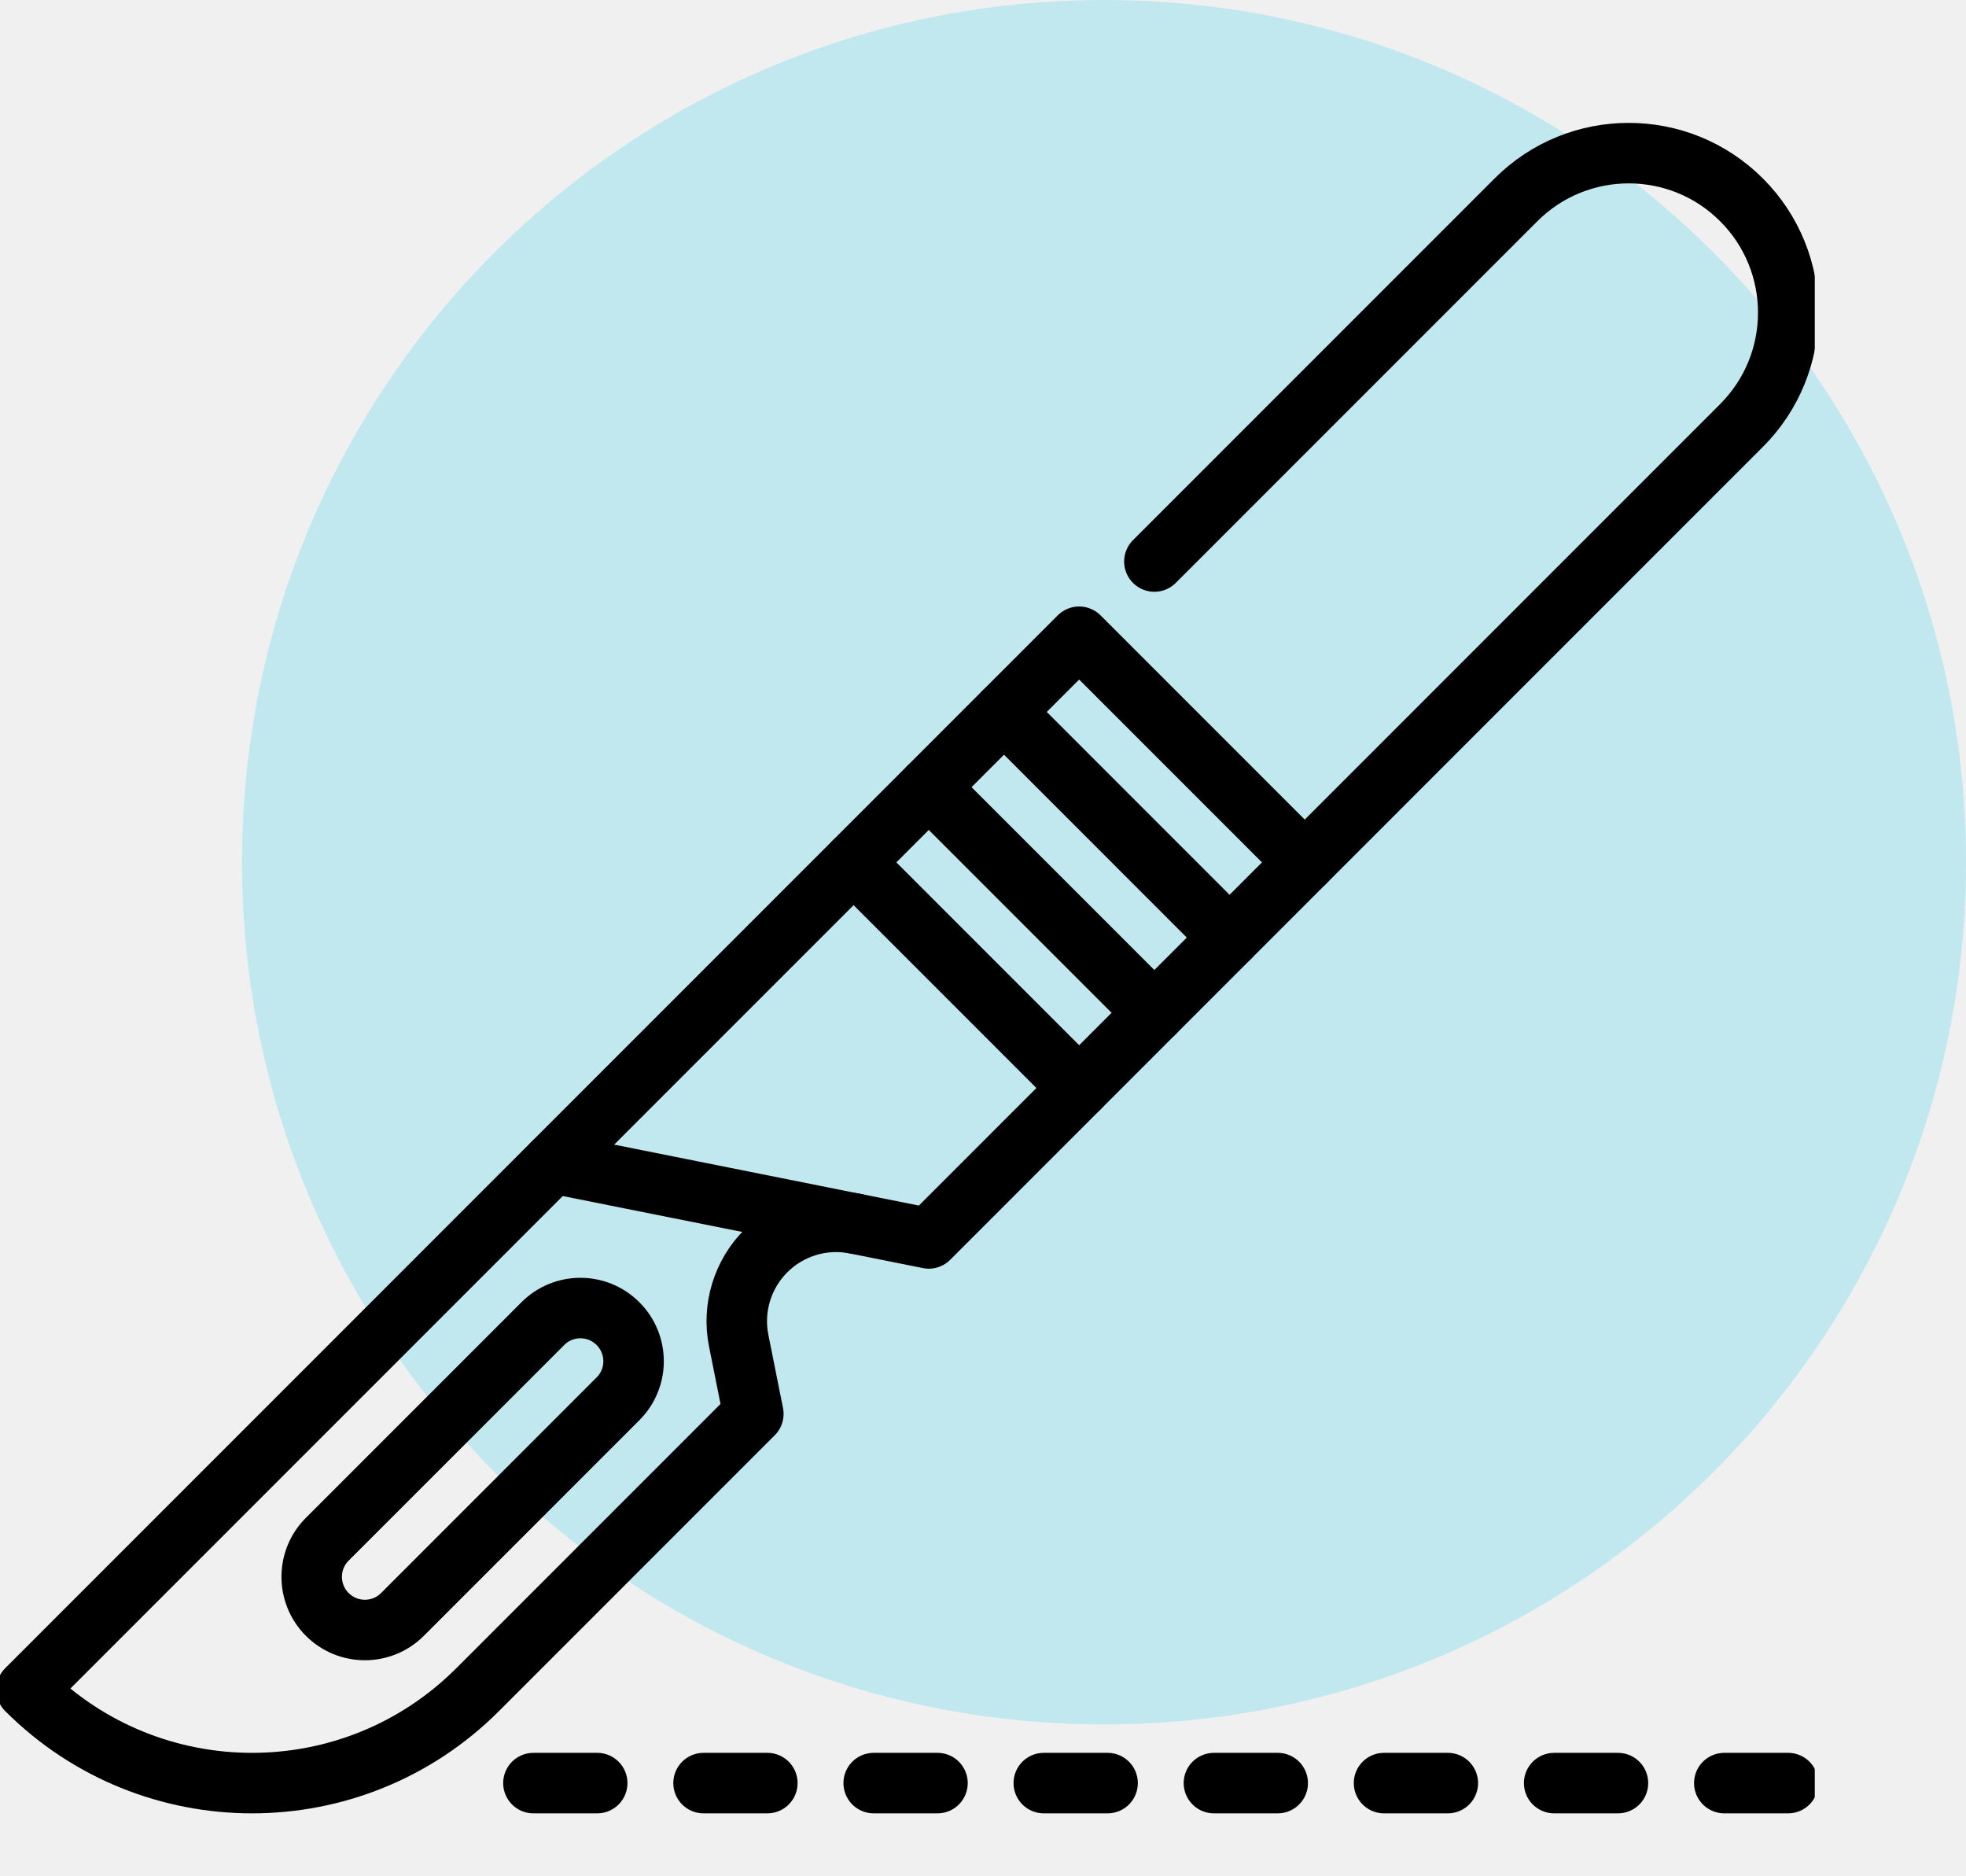
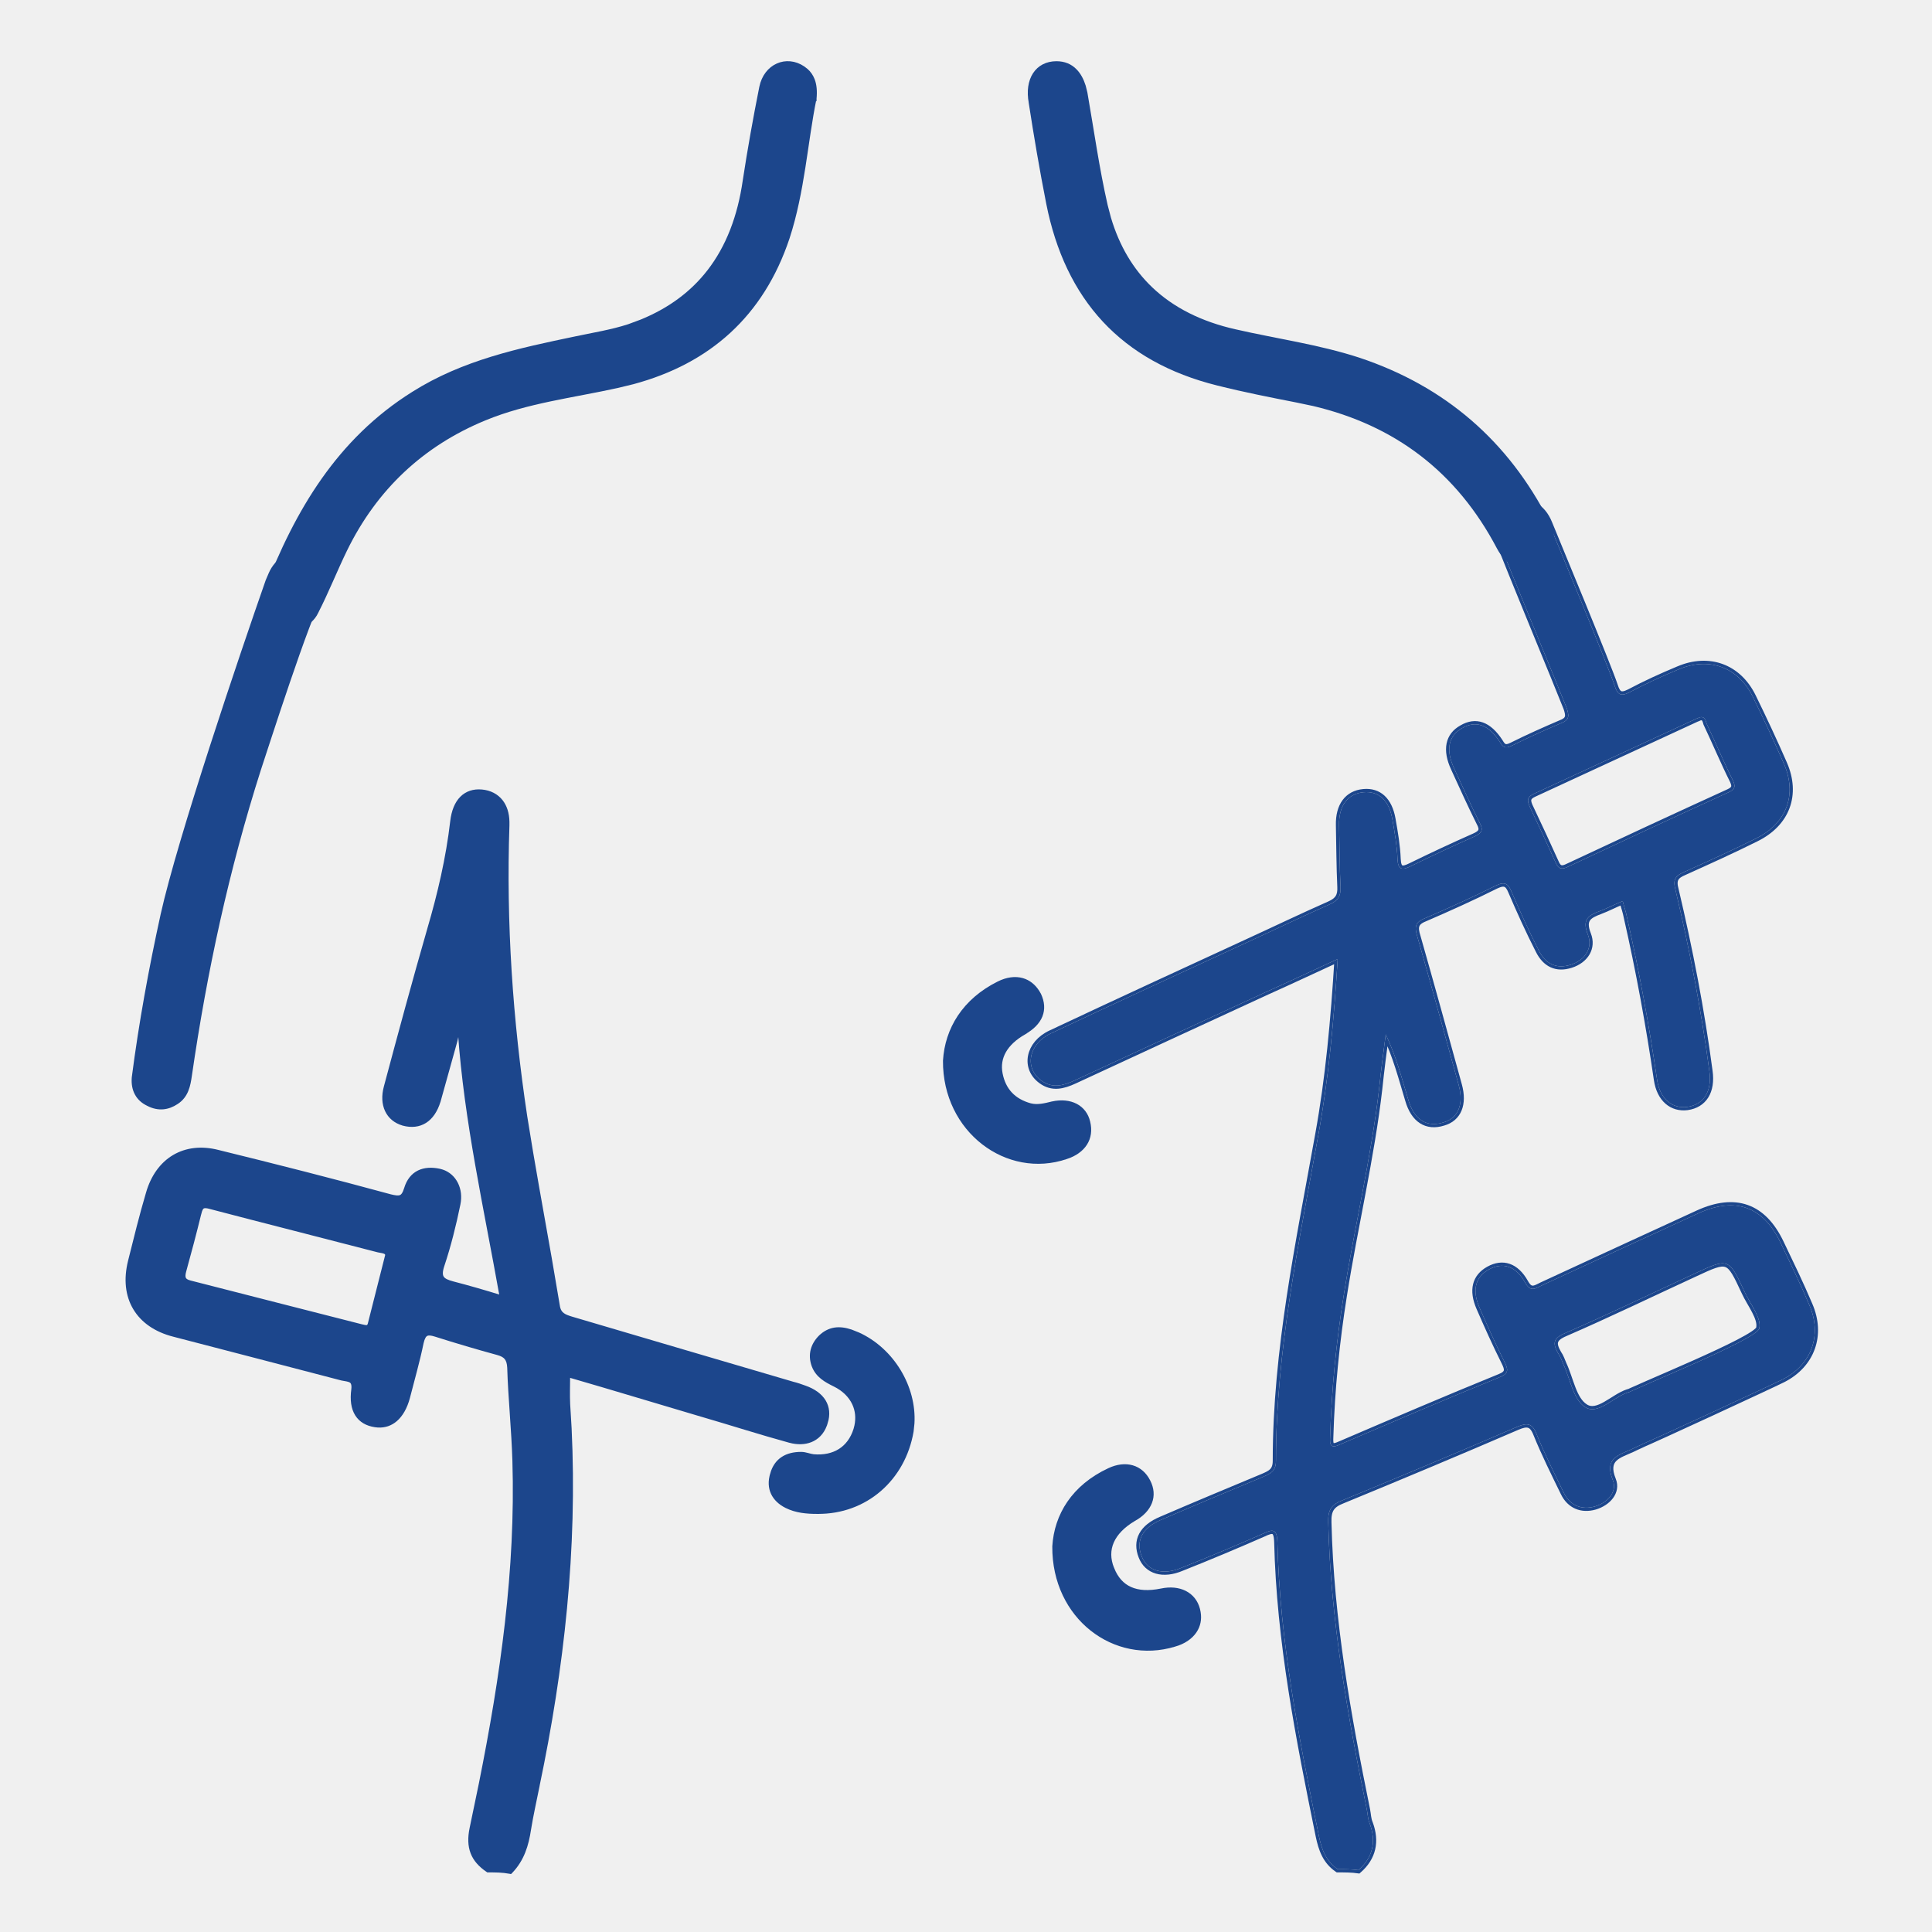
- <svg xmlns="http://www.w3.org/2000/svg" width="65" height="62" viewBox="0 0 65 62" fill="none">
-   <circle cx="36.5" cy="28.5" r="28.5" fill="#07ccec" fill-opacity="0.2" />
-   <mask id="mask0_12_480" style="mask-type:luminance" maskUnits="userSpaceOnUse" x="0" y="2" width="60" height="60">
-     <path d="M0 2H60V62H0V2Z" fill="white" />
+ <svg xmlns="http://www.w3.org/2000/svg" width="60" height="60" viewBox="0 0 60 60" fill="none">
+   <mask id="path-1-outside-1_167_346" maskUnits="userSpaceOnUse" x="31.011" y="14.619" width="26" height="44" fill="black">
+     <rect fill="white" x="31.011" y="14.619" width="26" height="44" />
+     <path d="M41.543 58.049C41.177 57.801 41.045 57.435 40.958 57.011C40.343 53.997 39.743 50.968 39.67 47.881C39.656 47.472 39.524 47.486 39.217 47.633C38.383 47.998 37.549 48.349 36.7 48.686C36.115 48.935 35.632 48.788 35.457 48.335C35.266 47.852 35.471 47.442 36.071 47.194C37.124 46.74 38.178 46.301 39.231 45.862C39.465 45.76 39.626 45.687 39.626 45.365C39.626 41.941 40.343 38.591 40.943 35.241C41.265 33.47 41.426 31.671 41.543 29.784C40.782 30.135 40.065 30.471 39.348 30.793C37.344 31.715 35.354 32.636 33.364 33.558C33.013 33.719 32.677 33.807 32.34 33.558C31.799 33.163 31.945 32.417 32.633 32.095C34.652 31.144 36.686 30.208 38.719 29.271C39.582 28.876 40.431 28.467 41.294 28.086C41.557 27.969 41.645 27.823 41.631 27.545C41.601 26.901 41.601 26.272 41.587 25.628C41.572 25.029 41.85 24.648 42.347 24.604C42.816 24.561 43.138 24.853 43.24 25.438C43.313 25.848 43.386 26.272 43.401 26.682C43.416 27.018 43.547 27.033 43.811 26.901C44.469 26.579 45.127 26.272 45.786 25.98C46.02 25.877 46.078 25.775 45.947 25.541C45.669 24.985 45.42 24.429 45.157 23.858C44.893 23.288 44.981 22.849 45.405 22.615C45.83 22.366 46.225 22.498 46.576 23.039C46.678 23.215 46.751 23.258 46.956 23.156C47.453 22.907 47.98 22.673 48.492 22.454C48.756 22.351 48.726 22.205 48.653 21.985C48.39 21.312 46.824 17.538 46.576 16.865C46.371 16.309 46.532 15.841 46.985 15.68C47.453 15.504 47.892 15.709 48.112 16.265C48.375 16.909 49.926 20.64 50.145 21.298C50.233 21.576 50.336 21.634 50.599 21.503C51.096 21.239 51.609 21.005 52.135 20.786C53.072 20.391 53.979 20.713 54.432 21.634C54.769 22.322 55.091 23.01 55.398 23.712C55.822 24.677 55.486 25.57 54.535 26.038C53.803 26.404 53.057 26.74 52.311 27.077C52.033 27.194 51.945 27.311 52.033 27.633C52.472 29.491 52.837 31.378 53.086 33.266C53.174 33.895 52.911 34.304 52.399 34.377C51.93 34.436 51.55 34.129 51.462 33.529C51.214 31.832 50.906 30.149 50.526 28.481C50.497 28.32 50.438 28.16 50.394 27.984C50.145 28.086 49.926 28.203 49.692 28.291C49.341 28.423 49.121 28.54 49.312 29.023C49.472 29.432 49.238 29.813 48.785 29.959C48.331 30.105 47.995 29.93 47.79 29.52C47.483 28.92 47.205 28.306 46.941 27.691C46.839 27.443 46.737 27.369 46.459 27.501C45.727 27.867 44.981 28.203 44.235 28.525C43.942 28.642 43.928 28.803 44.015 29.081C44.454 30.617 44.879 32.168 45.303 33.704C45.464 34.29 45.288 34.728 44.82 34.86C44.308 35.021 43.913 34.772 43.737 34.158C43.533 33.485 43.357 32.797 43.035 32.124C42.962 32.68 42.889 33.236 42.83 33.807C42.582 35.958 42.07 38.079 41.733 40.215C41.499 41.678 41.353 43.141 41.309 44.619C41.294 44.882 41.323 44.999 41.631 44.853C43.269 44.151 44.908 43.448 46.561 42.775C46.868 42.658 46.839 42.526 46.722 42.292C46.444 41.736 46.195 41.181 45.947 40.61C45.712 40.069 45.815 39.659 46.239 39.425C46.663 39.191 47.073 39.308 47.366 39.834C47.527 40.127 47.673 40.025 47.878 39.922C49.487 39.176 51.111 38.43 52.735 37.684C53.891 37.157 54.754 37.464 55.295 38.591C55.603 39.235 55.91 39.864 56.188 40.522C56.597 41.459 56.261 42.38 55.369 42.834C54.959 43.039 51.331 44.717 50.906 44.892C50.438 45.082 50.014 44.892 49.824 44.453C49.648 44.044 49.809 43.648 50.233 43.4C50.277 43.37 50.336 43.37 50.38 43.341C50.731 43.122 54.564 41.605 54.637 41.254C54.71 40.932 54.359 40.508 54.184 40.127C53.686 39.059 53.686 39.059 52.618 39.557C51.287 40.171 49.955 40.815 48.609 41.4C48.229 41.561 48.214 41.722 48.39 42.029C48.463 42.132 48.507 42.263 48.551 42.366C48.77 42.834 48.858 43.463 49.224 43.697C49.619 43.96 50.102 43.39 50.555 43.243C51.053 43.083 51.448 43.243 51.638 43.682C51.813 44.092 51.667 44.487 51.228 44.736C51.053 44.838 50.862 44.911 50.687 44.999C50.277 45.189 49.809 45.277 50.087 45.965C50.233 46.33 49.926 46.667 49.531 46.784C49.121 46.901 48.756 46.755 48.565 46.36C48.273 45.76 47.966 45.145 47.717 44.531C47.585 44.194 47.424 44.18 47.117 44.311C45.318 45.087 43.503 45.848 41.689 46.594C41.353 46.725 41.236 46.886 41.25 47.281C41.323 50.31 41.85 53.265 42.45 56.206C42.479 56.352 42.479 56.498 42.538 56.63C42.743 57.186 42.64 57.684 42.187 58.079C41.982 58.049 41.762 58.049 41.543 58.049ZM52.779 22.278C52.75 22.293 52.721 22.307 52.677 22.322C50.994 23.097 49.326 23.873 47.644 24.648C47.453 24.736 47.41 24.824 47.497 25.029C47.775 25.614 48.053 26.214 48.317 26.799C48.404 27.004 48.522 27.004 48.697 26.916C50.35 26.14 52.018 25.365 53.686 24.604C53.876 24.517 53.906 24.429 53.818 24.239C53.525 23.653 53.276 23.053 52.998 22.468C52.969 22.366 52.94 22.234 52.779 22.278Z" />
  </mask>
-   <g mask="url(#mask0_12_480)">
-     <path d="M10.82 53.364C11.507 54.05 12.62 54.05 13.306 53.364L20.432 46.237C21.119 45.551 21.119 44.438 20.432 43.752C19.746 43.065 18.633 43.065 17.947 43.752L10.82 50.878C10.134 51.564 10.134 52.677 10.82 53.364Z" stroke="black" stroke-width="2" stroke-miterlimit="10" stroke-linecap="round" stroke-linejoin="round" />
-     <path d="M18.278 38.449L30.708 40.935L57.578 14.064C59.638 12.004 59.638 8.665 57.578 6.606C55.519 4.547 52.18 4.547 50.121 6.606L38.166 18.561" stroke="black" stroke-width="2" stroke-miterlimit="10" stroke-linecap="round" stroke-linejoin="round" />
-     <path d="M35.679 35.963L28.221 28.505" stroke="black" stroke-width="2" stroke-miterlimit="10" stroke-linecap="round" stroke-linejoin="round" />
-     <path d="M38.165 33.477L30.707 26.019" stroke="black" stroke-width="2" stroke-miterlimit="10" stroke-linecap="round" stroke-linejoin="round" />
-     <path d="M40.651 30.99L33.194 23.532" stroke="black" stroke-width="2" stroke-miterlimit="10" stroke-linecap="round" stroke-linejoin="round" />
-     <path d="M43.137 28.505L35.679 21.047L0.877 55.85C4.995 59.969 11.673 59.969 15.792 55.85L24.907 46.735L24.423 44.315C24.208 43.239 24.545 42.125 25.322 41.349C26.098 40.572 27.211 40.235 28.288 40.45" stroke="black" stroke-width="2" stroke-miterlimit="10" stroke-linecap="round" stroke-linejoin="round" />
-     <path d="M17.636 58.939H19.745" stroke="black" stroke-width="2" stroke-miterlimit="10" stroke-linecap="round" stroke-linejoin="round" />
-     <path d="M23.261 58.939H25.37" stroke="black" stroke-width="2" stroke-miterlimit="10" stroke-linecap="round" stroke-linejoin="round" />
-     <path d="M28.886 58.939H30.995" stroke="black" stroke-width="2" stroke-miterlimit="10" stroke-linecap="round" stroke-linejoin="round" />
-     <path d="M34.51 58.939H36.619" stroke="black" stroke-width="2" stroke-miterlimit="10" stroke-linecap="round" stroke-linejoin="round" />
-     <path d="M40.135 58.939H42.244" stroke="black" stroke-width="2" stroke-miterlimit="10" stroke-linecap="round" stroke-linejoin="round" />
-     <path d="M45.759 58.939H47.868" stroke="black" stroke-width="2" stroke-miterlimit="10" stroke-linecap="round" stroke-linejoin="round" />
-     <path d="M51.384 58.939H53.493" stroke="black" stroke-width="2" stroke-miterlimit="10" stroke-linecap="round" stroke-linejoin="round" />
-     <path d="M57.009 58.939H59.118" stroke="black" stroke-width="2" stroke-miterlimit="10" stroke-linecap="round" stroke-linejoin="round" />
-   </g>
+   <path d="M41.543 58.049C41.177 57.801 41.045 57.435 40.958 57.011C40.343 53.997 39.743 50.968 39.67 47.881C39.656 47.472 39.524 47.486 39.217 47.633C38.383 47.998 37.549 48.349 36.7 48.686C36.115 48.935 35.632 48.788 35.457 48.335C35.266 47.852 35.471 47.442 36.071 47.194C37.124 46.74 38.178 46.301 39.231 45.862C39.465 45.76 39.626 45.687 39.626 45.365C39.626 41.941 40.343 38.591 40.943 35.241C41.265 33.47 41.426 31.671 41.543 29.784C40.782 30.135 40.065 30.471 39.348 30.793C37.344 31.715 35.354 32.636 33.364 33.558C33.013 33.719 32.677 33.807 32.34 33.558C31.799 33.163 31.945 32.417 32.633 32.095C34.652 31.144 36.686 30.208 38.719 29.271C39.582 28.876 40.431 28.467 41.294 28.086C41.557 27.969 41.645 27.823 41.631 27.545C41.601 26.901 41.601 26.272 41.587 25.628C41.572 25.029 41.85 24.648 42.347 24.604C42.816 24.561 43.138 24.853 43.24 25.438C43.313 25.848 43.386 26.272 43.401 26.682C43.416 27.018 43.547 27.033 43.811 26.901C44.469 26.579 45.127 26.272 45.786 25.98C46.02 25.877 46.078 25.775 45.947 25.541C45.669 24.985 45.42 24.429 45.157 23.858C44.893 23.288 44.981 22.849 45.405 22.615C45.83 22.366 46.225 22.498 46.576 23.039C46.678 23.215 46.751 23.258 46.956 23.156C47.453 22.907 47.98 22.673 48.492 22.454C48.756 22.351 48.726 22.205 48.653 21.985C48.39 21.312 46.824 17.538 46.576 16.865C46.371 16.309 46.532 15.841 46.985 15.68C47.453 15.504 47.892 15.709 48.112 16.265C48.375 16.909 49.926 20.64 50.145 21.298C50.233 21.576 50.336 21.634 50.599 21.503C51.096 21.239 51.609 21.005 52.135 20.786C53.072 20.391 53.979 20.713 54.432 21.634C54.769 22.322 55.091 23.01 55.398 23.712C55.822 24.677 55.486 25.57 54.535 26.038C53.803 26.404 53.057 26.74 52.311 27.077C52.033 27.194 51.945 27.311 52.033 27.633C52.472 29.491 52.837 31.378 53.086 33.266C53.174 33.895 52.911 34.304 52.399 34.377C51.93 34.436 51.55 34.129 51.462 33.529C51.214 31.832 50.906 30.149 50.526 28.481C50.497 28.32 50.438 28.16 50.394 27.984C50.145 28.086 49.926 28.203 49.692 28.291C49.341 28.423 49.121 28.54 49.312 29.023C49.472 29.432 49.238 29.813 48.785 29.959C48.331 30.105 47.995 29.93 47.79 29.52C47.483 28.92 47.205 28.306 46.941 27.691C46.839 27.443 46.737 27.369 46.459 27.501C45.727 27.867 44.981 28.203 44.235 28.525C43.942 28.642 43.928 28.803 44.015 29.081C44.454 30.617 44.879 32.168 45.303 33.704C45.464 34.29 45.288 34.728 44.82 34.86C44.308 35.021 43.913 34.772 43.737 34.158C43.533 33.485 43.357 32.797 43.035 32.124C42.962 32.68 42.889 33.236 42.83 33.807C42.582 35.958 42.07 38.079 41.733 40.215C41.499 41.678 41.353 43.141 41.309 44.619C41.294 44.882 41.323 44.999 41.631 44.853C43.269 44.151 44.908 43.448 46.561 42.775C46.868 42.658 46.839 42.526 46.722 42.292C46.444 41.736 46.195 41.181 45.947 40.61C45.712 40.069 45.815 39.659 46.239 39.425C46.663 39.191 47.073 39.308 47.366 39.834C47.527 40.127 47.673 40.025 47.878 39.922C49.487 39.176 51.111 38.43 52.735 37.684C53.891 37.157 54.754 37.464 55.295 38.591C55.603 39.235 55.91 39.864 56.188 40.522C56.597 41.459 56.261 42.38 55.369 42.834C54.959 43.039 51.331 44.717 50.906 44.892C50.438 45.082 50.014 44.892 49.824 44.453C49.648 44.044 49.809 43.648 50.233 43.4C50.277 43.37 50.336 43.37 50.38 43.341C50.731 43.122 54.564 41.605 54.637 41.254C54.71 40.932 54.359 40.508 54.184 40.127C53.686 39.059 53.686 39.059 52.618 39.557C51.287 40.171 49.955 40.815 48.609 41.4C48.229 41.561 48.214 41.722 48.39 42.029C48.463 42.132 48.507 42.263 48.551 42.366C48.77 42.834 48.858 43.463 49.224 43.697C49.619 43.96 50.102 43.39 50.555 43.243C51.053 43.083 51.448 43.243 51.638 43.682C51.813 44.092 51.667 44.487 51.228 44.736C51.053 44.838 50.862 44.911 50.687 44.999C50.277 45.189 49.809 45.277 50.087 45.965C50.233 46.33 49.926 46.667 49.531 46.784C49.121 46.901 48.756 46.755 48.565 46.36C48.273 45.76 47.966 45.145 47.717 44.531C47.585 44.194 47.424 44.18 47.117 44.311C45.318 45.087 43.503 45.848 41.689 46.594C41.353 46.725 41.236 46.886 41.25 47.281C41.323 50.31 41.85 53.265 42.45 56.206C42.479 56.352 42.479 56.498 42.538 56.63C42.743 57.186 42.64 57.684 42.187 58.079C41.982 58.049 41.762 58.049 41.543 58.049ZM52.779 22.278C52.75 22.293 52.721 22.307 52.677 22.322C50.994 23.097 49.326 23.873 47.644 24.648C47.453 24.736 47.41 24.824 47.497 25.029C47.775 25.614 48.053 26.214 48.317 26.799C48.404 27.004 48.522 27.004 48.697 26.916C50.35 26.14 52.018 25.365 53.686 24.604C53.876 24.517 53.906 24.429 53.818 24.239C53.525 23.653 53.276 23.053 52.998 22.468C52.969 22.366 52.94 22.234 52.779 22.278Z" fill="#1C468C" />
+   <path d="M41.543 58.049C41.177 57.801 41.045 57.435 40.958 57.011C40.343 53.997 39.743 50.968 39.67 47.881C39.656 47.472 39.524 47.486 39.217 47.633C38.383 47.998 37.549 48.349 36.7 48.686C36.115 48.935 35.632 48.788 35.457 48.335C35.266 47.852 35.471 47.442 36.071 47.194C37.124 46.74 38.178 46.301 39.231 45.862C39.465 45.76 39.626 45.687 39.626 45.365C39.626 41.941 40.343 38.591 40.943 35.241C41.265 33.47 41.426 31.671 41.543 29.784C40.782 30.135 40.065 30.471 39.348 30.793C37.344 31.715 35.354 32.636 33.364 33.558C33.013 33.719 32.677 33.807 32.34 33.558C31.799 33.163 31.945 32.417 32.633 32.095C34.652 31.144 36.686 30.208 38.719 29.271C39.582 28.876 40.431 28.467 41.294 28.086C41.557 27.969 41.645 27.823 41.631 27.545C41.601 26.901 41.601 26.272 41.587 25.628C41.572 25.029 41.85 24.648 42.347 24.604C42.816 24.561 43.138 24.853 43.24 25.438C43.313 25.848 43.386 26.272 43.401 26.682C43.416 27.018 43.547 27.033 43.811 26.901C44.469 26.579 45.127 26.272 45.786 25.98C46.02 25.877 46.078 25.775 45.947 25.541C45.669 24.985 45.42 24.429 45.157 23.858C44.893 23.288 44.981 22.849 45.405 22.615C45.83 22.366 46.225 22.498 46.576 23.039C46.678 23.215 46.751 23.258 46.956 23.156C47.453 22.907 47.98 22.673 48.492 22.454C48.756 22.351 48.726 22.205 48.653 21.985C48.39 21.312 46.824 17.538 46.576 16.865C46.371 16.309 46.532 15.841 46.985 15.68C47.453 15.504 47.892 15.709 48.112 16.265C48.375 16.909 49.926 20.64 50.145 21.298C50.233 21.576 50.336 21.634 50.599 21.503C51.096 21.239 51.609 21.005 52.135 20.786C53.072 20.391 53.979 20.713 54.432 21.634C54.769 22.322 55.091 23.01 55.398 23.712C55.822 24.677 55.486 25.57 54.535 26.038C53.803 26.404 53.057 26.74 52.311 27.077C52.033 27.194 51.945 27.311 52.033 27.633C52.472 29.491 52.837 31.378 53.086 33.266C53.174 33.895 52.911 34.304 52.399 34.377C51.93 34.436 51.55 34.129 51.462 33.529C51.214 31.832 50.906 30.149 50.526 28.481C50.497 28.32 50.438 28.16 50.394 27.984C50.145 28.086 49.926 28.203 49.692 28.291C49.341 28.423 49.121 28.54 49.312 29.023C49.472 29.432 49.238 29.813 48.785 29.959C48.331 30.105 47.995 29.93 47.79 29.52C47.483 28.92 47.205 28.306 46.941 27.691C46.839 27.443 46.737 27.369 46.459 27.501C45.727 27.867 44.981 28.203 44.235 28.525C43.942 28.642 43.928 28.803 44.015 29.081C44.454 30.617 44.879 32.168 45.303 33.704C45.464 34.29 45.288 34.728 44.82 34.86C44.308 35.021 43.913 34.772 43.737 34.158C43.533 33.485 43.357 32.797 43.035 32.124C42.962 32.68 42.889 33.236 42.83 33.807C42.582 35.958 42.07 38.079 41.733 40.215C41.499 41.678 41.353 43.141 41.309 44.619C41.294 44.882 41.323 44.999 41.631 44.853C43.269 44.151 44.908 43.448 46.561 42.775C46.868 42.658 46.839 42.526 46.722 42.292C46.444 41.736 46.195 41.181 45.947 40.61C45.712 40.069 45.815 39.659 46.239 39.425C46.663 39.191 47.073 39.308 47.366 39.834C47.527 40.127 47.673 40.025 47.878 39.922C49.487 39.176 51.111 38.43 52.735 37.684C53.891 37.157 54.754 37.464 55.295 38.591C55.603 39.235 55.91 39.864 56.188 40.522C56.597 41.459 56.261 42.38 55.369 42.834C54.959 43.039 51.331 44.717 50.906 44.892C50.438 45.082 50.014 44.892 49.824 44.453C49.648 44.044 49.809 43.648 50.233 43.4C50.277 43.37 50.336 43.37 50.38 43.341C50.731 43.122 54.564 41.605 54.637 41.254C54.71 40.932 54.359 40.508 54.184 40.127C53.686 39.059 53.686 39.059 52.618 39.557C51.287 40.171 49.955 40.815 48.609 41.4C48.229 41.561 48.214 41.722 48.39 42.029C48.463 42.132 48.507 42.263 48.551 42.366C48.77 42.834 48.858 43.463 49.224 43.697C49.619 43.96 50.102 43.39 50.555 43.243C51.053 43.083 51.448 43.243 51.638 43.682C51.813 44.092 51.667 44.487 51.228 44.736C51.053 44.838 50.862 44.911 50.687 44.999C50.277 45.189 49.809 45.277 50.087 45.965C50.233 46.33 49.926 46.667 49.531 46.784C49.121 46.901 48.756 46.755 48.565 46.36C48.273 45.76 47.966 45.145 47.717 44.531C47.585 44.194 47.424 44.18 47.117 44.311C45.318 45.087 43.503 45.848 41.689 46.594C41.353 46.725 41.236 46.886 41.25 47.281C41.323 50.31 41.85 53.265 42.45 56.206C42.479 56.352 42.479 56.498 42.538 56.63C42.743 57.186 42.64 57.684 42.187 58.079C41.982 58.049 41.762 58.049 41.543 58.049ZM52.779 22.278C52.75 22.293 52.721 22.307 52.677 22.322C50.994 23.097 49.326 23.873 47.644 24.648C47.453 24.736 47.41 24.824 47.497 25.029C47.775 25.614 48.053 26.214 48.317 26.799C48.404 27.004 48.522 27.004 48.697 26.916C50.35 26.14 52.018 25.365 53.686 24.604C53.876 24.517 53.906 24.429 53.818 24.239C53.525 23.653 53.276 23.053 52.998 22.468C52.969 22.366 52.94 22.234 52.779 22.278Z" stroke="#1C468C" stroke-width="0.2" mask="url(#path-1-outside-1_167_346)" />
+   <path d="M14.964 24.569C15.217 24.592 15.428 24.701 15.571 24.884C15.696 25.045 15.766 25.26 15.771 25.518L15.771 25.631C15.668 28.656 15.872 31.681 16.325 34.678C16.556 36.149 16.828 37.608 17.085 39.074L17.335 40.544V40.545C17.355 40.687 17.408 40.766 17.479 40.819C17.552 40.875 17.648 40.905 17.767 40.942H17.768C20.049 41.615 22.331 42.288 24.627 42.961C24.746 42.99 24.88 43.035 24.997 43.079C25.275 43.176 25.481 43.325 25.597 43.515C25.713 43.707 25.735 43.935 25.658 44.18L25.657 44.179C25.588 44.425 25.445 44.609 25.245 44.711C25.07 44.8 24.856 44.825 24.618 44.779L24.515 44.755C23.608 44.506 22.698 44.213 21.793 43.95H21.792C20.422 43.546 19.053 43.128 17.656 42.724C17.655 43.049 17.644 43.32 17.657 43.606L17.702 44.355C17.883 48.099 17.474 51.804 16.705 55.468L16.706 55.469C16.618 55.91 16.515 56.362 16.442 56.814C16.369 57.301 16.234 57.751 15.873 58.128L15.854 58.147L15.828 58.142C15.599 58.099 15.384 58.099 15.164 58.099H15.149L15.137 58.091C14.904 57.933 14.745 57.754 14.662 57.537C14.579 57.32 14.573 57.072 14.633 56.781L14.926 55.37C15.586 52.075 16.065 48.754 15.963 45.367C15.948 44.885 15.916 44.403 15.883 43.92C15.85 43.437 15.816 42.954 15.802 42.471C15.795 42.337 15.767 42.246 15.716 42.18C15.665 42.115 15.584 42.069 15.458 42.034C14.814 41.858 14.17 41.668 13.525 41.463C13.387 41.419 13.302 41.414 13.245 41.444C13.189 41.473 13.143 41.545 13.106 41.704C12.989 42.276 12.827 42.834 12.682 43.402V43.403C12.6 43.709 12.467 43.946 12.291 44.097C12.135 44.231 11.948 44.295 11.737 44.283L11.646 44.273C11.393 44.235 11.196 44.123 11.075 43.93C10.955 43.739 10.915 43.478 10.96 43.149C10.97 43.063 10.963 43.005 10.948 42.966C10.934 42.928 10.911 42.905 10.882 42.888C10.851 42.871 10.812 42.86 10.766 42.851C10.723 42.843 10.665 42.835 10.617 42.824H10.616C9.746 42.597 8.875 42.37 8.005 42.143L5.394 41.464C4.835 41.322 4.42 41.033 4.182 40.633C3.943 40.234 3.885 39.73 4.026 39.164C4.202 38.462 4.377 37.744 4.582 37.055C4.731 36.534 5.016 36.142 5.398 35.915C5.781 35.688 6.256 35.628 6.779 35.763H6.778C8.563 36.201 10.349 36.656 12.12 37.138H12.119C12.195 37.157 12.258 37.169 12.31 37.174C12.364 37.178 12.403 37.174 12.435 37.162C12.497 37.138 12.549 37.074 12.6 36.909C12.676 36.657 12.816 36.486 13.003 36.395C13.188 36.305 13.412 36.295 13.653 36.347L13.734 36.37C14.126 36.5 14.348 36.93 14.248 37.402C14.116 38.047 13.955 38.693 13.749 39.309C13.685 39.503 13.694 39.611 13.742 39.68C13.793 39.753 13.897 39.8 14.065 39.844H14.065C14.553 39.97 15.03 40.109 15.567 40.274C15.077 37.519 14.464 34.825 14.271 32.062C14.259 32.069 14.249 32.076 14.241 32.083C14.222 32.099 14.209 32.119 14.199 32.143C14.189 32.168 14.183 32.195 14.178 32.224C14.172 32.252 14.167 32.286 14.159 32.314C14.072 32.629 13.983 32.943 13.896 33.258C13.808 33.572 13.721 33.886 13.633 34.201L13.632 34.202C13.542 34.495 13.397 34.708 13.205 34.83C13.012 34.952 12.777 34.978 12.518 34.909L12.517 34.908C12.277 34.838 12.101 34.691 12.005 34.487C11.909 34.284 11.895 34.029 11.971 33.75C12.409 32.111 12.848 30.487 13.316 28.863V28.862C13.638 27.767 13.901 26.643 14.032 25.506C14.07 25.184 14.171 24.939 14.332 24.778C14.494 24.616 14.71 24.546 14.964 24.569ZM6.533 37.498C6.402 37.461 6.337 37.465 6.299 37.489C6.26 37.514 6.231 37.57 6.201 37.695L6.2 37.696C6.127 37.996 6.05 38.296 5.972 38.594L5.732 39.482C5.704 39.589 5.704 39.658 5.727 39.705C5.748 39.75 5.798 39.788 5.901 39.815L8.563 40.496C9.451 40.722 10.339 40.949 11.224 41.175H11.225C11.259 41.183 11.29 41.191 11.32 41.196C11.35 41.201 11.375 41.204 11.395 41.201C11.413 41.198 11.427 41.191 11.438 41.18C11.45 41.169 11.463 41.148 11.473 41.11L12.012 38.982C12.011 38.954 12.004 38.936 11.994 38.924C11.983 38.91 11.966 38.898 11.94 38.888C11.915 38.878 11.884 38.87 11.85 38.864C11.817 38.858 11.778 38.852 11.744 38.844H11.743C10.003 38.391 8.26 37.952 6.534 37.499L6.533 37.498Z" fill="#1C468C" stroke="#1C468C" stroke-width="0.1" />
+   <path d="M24.143 2.019C24.391 1.907 24.688 1.928 24.95 2.105L25.048 2.181C25.138 2.261 25.207 2.36 25.253 2.479C25.313 2.636 25.331 2.827 25.309 3.059V3.064L25.307 3.063C25.168 3.742 25.078 4.461 24.963 5.192C24.848 5.923 24.708 6.665 24.473 7.386C23.671 9.79 22.013 11.248 19.662 11.882L19.184 11.998C17.787 12.307 16.378 12.466 15.066 13.005C13.117 13.805 11.663 15.172 10.732 17.077C10.579 17.391 10.437 17.715 10.292 18.041C10.148 18.366 10 18.692 9.839 19.007L9.84 19.008C9.623 19.457 9.109 19.614 8.704 19.411H8.703C8.491 19.297 8.335 19.143 8.255 18.959C8.174 18.774 8.171 18.563 8.256 18.34V18.339C9.209 15.877 10.502 13.671 12.826 12.214C14.386 11.228 16.121 10.862 17.875 10.496L18.707 10.327C18.982 10.269 19.254 10.204 19.523 10.117L19.916 9.971C20.805 9.608 21.496 9.087 22.01 8.424C22.598 7.666 22.957 6.72 23.117 5.607V5.606C23.264 4.64 23.44 3.659 23.63 2.708V2.707C23.699 2.371 23.894 2.13 24.143 2.019Z" fill="#1C468C" stroke="#1C468C" stroke-width="0.1" />
+   <path d="M32.809 1.951C33.048 1.951 33.248 2.032 33.402 2.193C33.517 2.312 33.606 2.473 33.668 2.671L33.721 2.883V2.884C33.926 4.057 34.087 5.224 34.35 6.378L34.453 6.771C34.718 7.663 35.152 8.388 35.742 8.953C36.416 9.598 37.296 10.037 38.364 10.277H38.365C39.632 10.568 40.942 10.745 42.202 11.156C44.848 12.038 46.804 13.729 48.068 16.212C48.212 16.484 48.252 16.745 48.195 16.97C48.138 17.196 47.985 17.378 47.754 17.494L47.755 17.495C47.524 17.618 47.289 17.634 47.074 17.547C46.861 17.461 46.674 17.276 46.531 17.005C45.276 14.618 43.345 13.165 40.794 12.561L40.275 12.452C39.456 12.291 38.635 12.13 37.815 11.924C36.337 11.557 35.164 10.897 34.288 9.957C33.412 9.016 32.834 7.797 32.54 6.312V6.311C32.335 5.272 32.159 4.232 31.998 3.193L31.999 3.192C31.932 2.833 31.979 2.524 32.123 2.302C32.268 2.079 32.508 1.951 32.809 1.951Z" fill="#1C468C" stroke="#1C468C" stroke-width="0.1" />
+   <path d="M8.853 17.308C9.051 17.212 9.281 17.201 9.519 17.286L9.52 17.287C9.719 17.36 9.965 17.481 10.102 17.662C10.172 17.753 10.214 17.861 10.207 17.986C10.199 18.108 10.143 18.24 10.029 18.382L9.931 18.573C9.825 18.798 9.695 19.119 9.552 19.496C9.363 19.997 9.154 20.594 8.952 21.186C8.548 22.37 8.175 23.534 8.057 23.887C7.063 27 6.377 30.174 5.909 33.405C5.865 33.71 5.805 34.039 5.492 34.243C5.215 34.428 4.918 34.46 4.608 34.305V34.304C4.439 34.227 4.314 34.115 4.236 33.971C4.157 33.828 4.127 33.657 4.142 33.466V33.464C4.362 31.766 4.67 30.081 5.036 28.413V28.412C5.563 26.038 7.495 20.33 8.299 18.034L8.3 18.032C8.315 17.994 8.331 17.96 8.345 17.927C8.36 17.894 8.374 17.862 8.388 17.827V17.825C8.494 17.582 8.656 17.404 8.853 17.308Z" fill="#1C468C" stroke="#1C468C" stroke-width="0.1" />
+   <path d="M31.002 30.529C31.273 30.393 31.531 30.361 31.754 30.425C31.95 30.482 32.114 30.612 32.234 30.802L32.283 30.887L32.284 30.889C32.391 31.119 32.408 31.341 32.327 31.547C32.246 31.751 32.071 31.929 31.809 32.079L31.81 32.08C31.523 32.245 31.317 32.437 31.197 32.648C31.077 32.859 31.038 33.092 31.087 33.343C31.137 33.599 31.239 33.806 31.391 33.967C31.542 34.127 31.745 34.243 32.001 34.314H32.002C32.221 34.369 32.443 34.315 32.679 34.256H32.681C32.96 34.195 33.214 34.221 33.414 34.324C33.613 34.428 33.754 34.608 33.808 34.848C33.869 35.101 33.836 35.332 33.714 35.522C33.593 35.712 33.389 35.857 33.118 35.947V35.946C31.282 36.573 29.321 35.124 29.335 32.943V32.941C29.395 31.957 29.933 31.064 31.002 30.529Z" fill="#1C468C" stroke="#1C468C" stroke-width="0.1" />
+   <path d="M34.44 45.642C34.697 45.521 34.948 45.492 35.165 45.555C35.383 45.618 35.56 45.77 35.676 46C35.791 46.224 35.809 46.451 35.728 46.659C35.648 46.867 35.474 47.051 35.218 47.194L35.217 47.193C34.88 47.394 34.655 47.629 34.544 47.883C34.433 48.136 34.432 48.415 34.552 48.711H34.553C34.673 49.016 34.858 49.221 35.105 49.331C35.354 49.443 35.672 49.462 36.06 49.383C36.34 49.323 36.597 49.348 36.802 49.451C37.007 49.555 37.155 49.735 37.217 49.975L37.237 50.07C37.275 50.288 37.232 50.492 37.117 50.663C36.987 50.858 36.767 51.007 36.48 51.09V51.089C34.617 51.656 32.715 50.238 32.73 48.028V48.025C32.789 47.055 33.327 46.162 34.44 45.642Z" fill="#1C468C" stroke="#1C468C" stroke-width="0.1" />
+   <path d="M25.92 41.279C26.081 41.254 26.251 41.278 26.431 41.338L26.661 41.43C27.709 41.908 28.418 43.066 28.349 44.207L28.323 44.451C28.07 45.937 26.88 46.979 25.391 46.965V46.966C25.053 46.966 24.721 46.937 24.418 46.785C24.22 46.686 24.072 46.547 23.991 46.374C23.91 46.201 23.9 45.998 23.968 45.776H23.967C24.029 45.554 24.145 45.392 24.304 45.288C24.463 45.184 24.66 45.14 24.878 45.14C24.951 45.14 25.019 45.155 25.081 45.172C25.146 45.189 25.204 45.206 25.265 45.213H25.264C25.584 45.241 25.861 45.18 26.081 45.041C26.3 44.902 26.465 44.682 26.557 44.385L26.584 44.279C26.636 44.035 26.61 43.801 26.514 43.594C26.404 43.357 26.201 43.153 25.911 43.011H25.91C25.648 42.88 25.381 42.74 25.256 42.413V42.412C25.132 42.07 25.226 41.757 25.472 41.511L25.473 41.51C25.611 41.379 25.759 41.305 25.92 41.279Z" fill="#1C468C" stroke="#1C468C" stroke-width="0.1" />
</svg>
